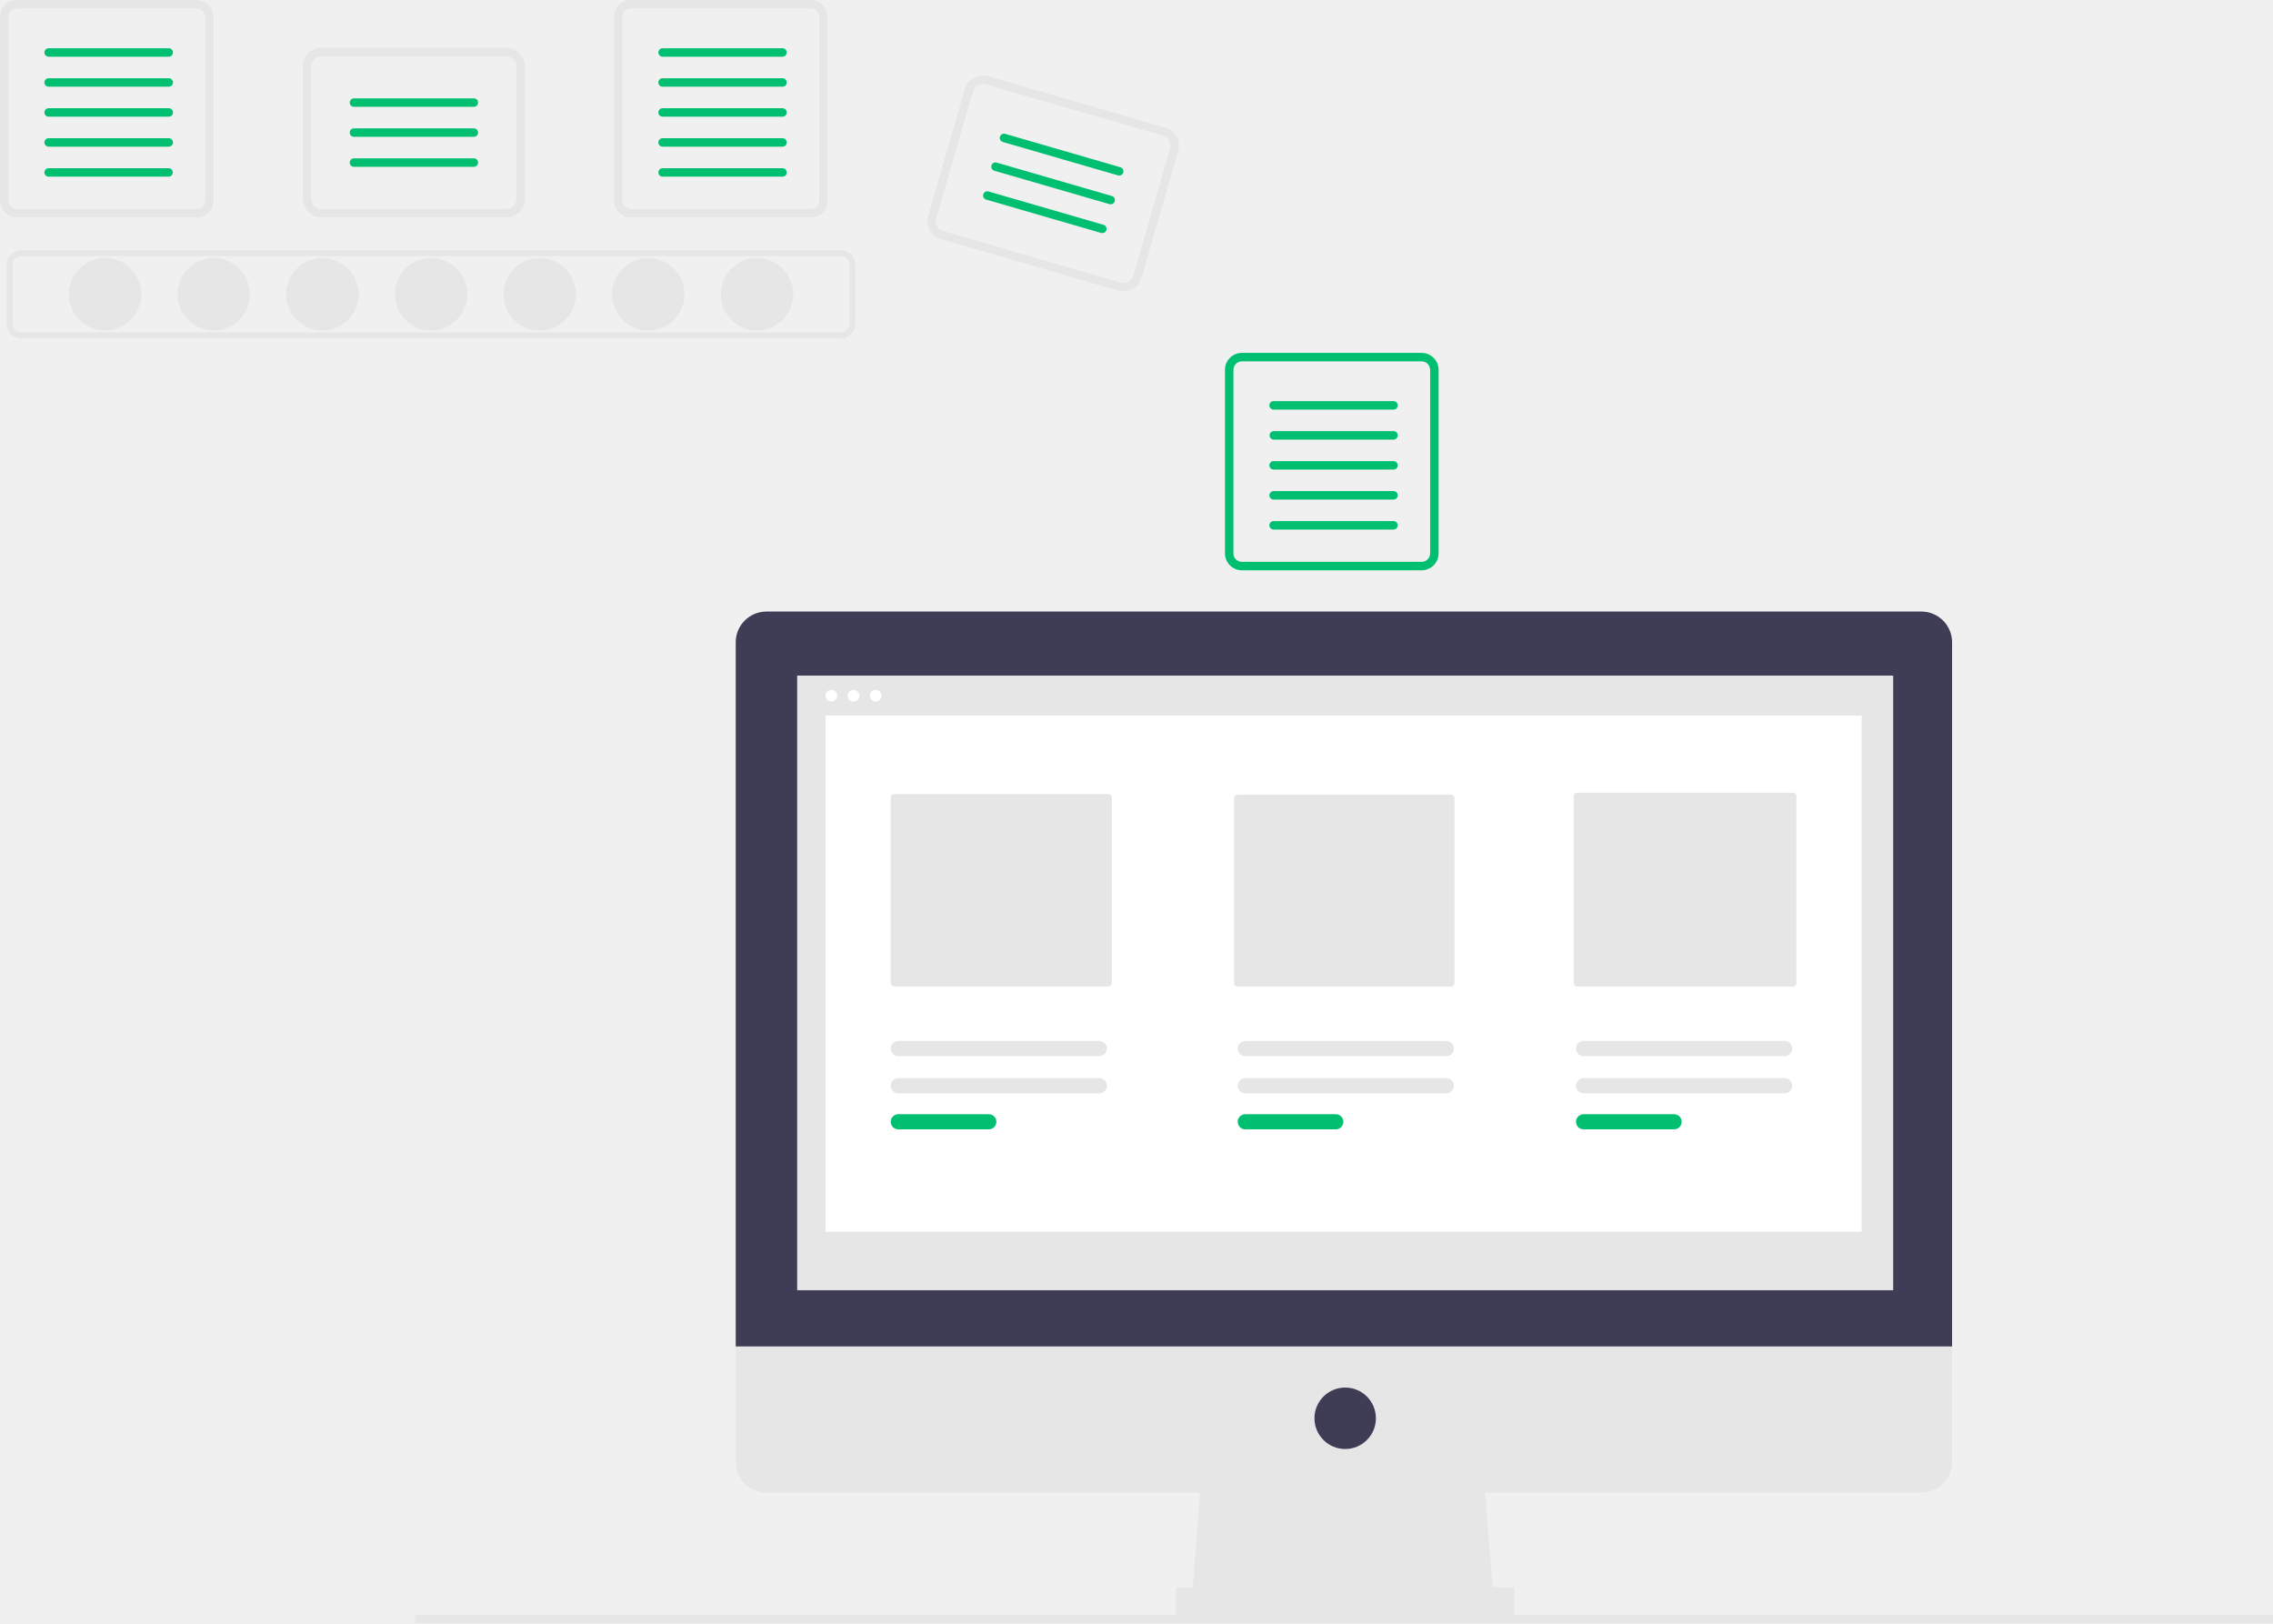
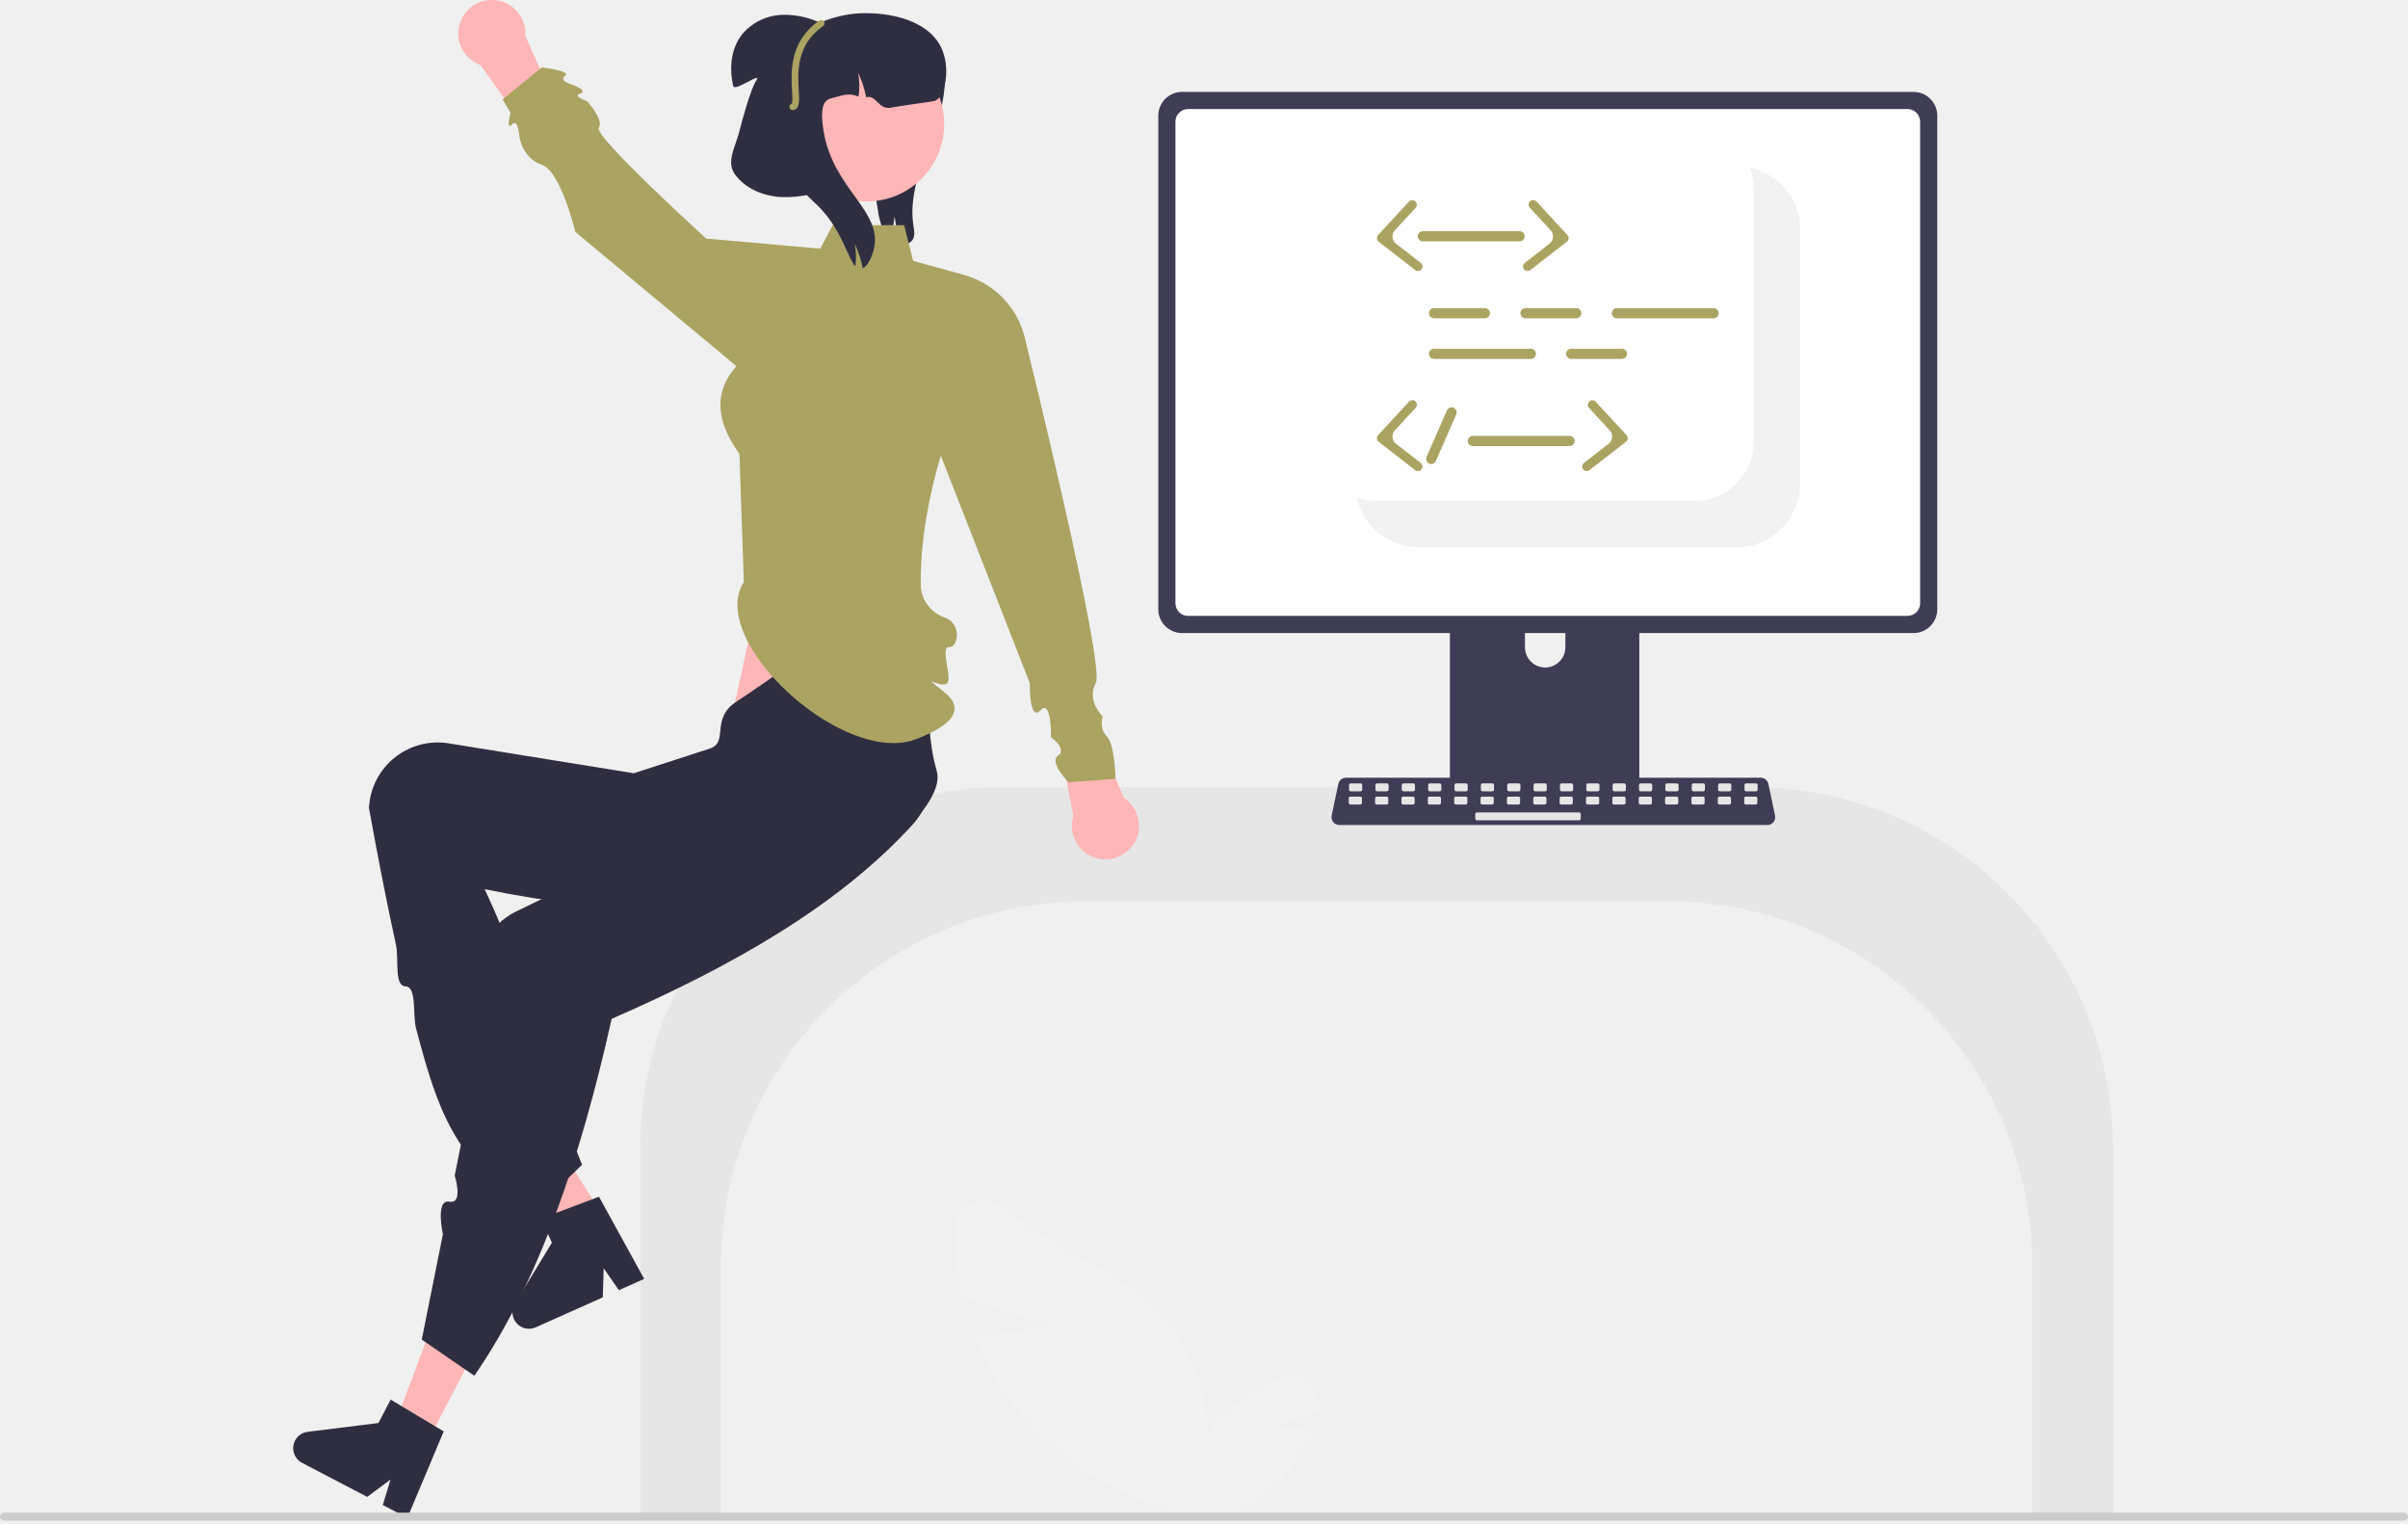
- <svg xmlns="http://www.w3.org/2000/svg" data-name="Layer 1" width="855.418" height="610.775" viewBox="0 0 855.418 610.775">
-   <circle cx="39.536" cy="110.727" r="13.631" fill="#e6e6e6" />
-   <circle cx="80.428" cy="110.727" r="13.631" fill="#e6e6e6" />
-   <circle cx="121.319" cy="110.727" r="13.631" fill="#e6e6e6" />
-   <circle cx="162.211" cy="110.727" r="13.631" fill="#e6e6e6" />
-   <circle cx="203.103" cy="110.727" r="13.631" fill="#e6e6e6" />
-   <circle cx="243.994" cy="110.727" r="13.631" fill="#e6e6e6" />
-   <circle cx="284.886" cy="110.727" r="13.631" fill="#e6e6e6" />
-   <path d="M488.674,271.938H180.329a5.553,5.553,0,0,1-5.547-5.547V244.287a5.553,5.553,0,0,1,5.547-5.547H488.674a5.553,5.553,0,0,1,5.547,5.547V266.391A5.553,5.553,0,0,1,488.674,271.938ZM180.329,240.959a3.332,3.332,0,0,0-3.328,3.328V266.391a3.332,3.332,0,0,0,3.328,3.328H488.674a3.332,3.332,0,0,0,3.328-3.328V244.287a3.332,3.332,0,0,0-3.328-3.328Z" transform="translate(-172.2908 -144.6123)" fill="#e6e6e6" />
-   <path d="M246.317,147.799a3.191,3.191,0,0,1,3.187,3.187V220.049a3.191,3.191,0,0,1-3.187,3.187h-67.652a3.191,3.191,0,0,1-3.187-3.187V150.986a3.191,3.191,0,0,1,3.187-3.187h67.652m0-3.187h-67.652a6.374,6.374,0,0,0-6.374,6.374V220.049a6.374,6.374,0,0,0,6.374,6.374h67.652a6.374,6.374,0,0,0,6.374-6.374V150.986a6.374,6.374,0,0,0-6.374-6.374Z" transform="translate(-172.2908 -144.6123)" fill="#e6e6e6" />
-   <path d="M235.765,165.953H190.628a1.594,1.594,0,1,1,0-3.187h45.137a1.594,1.594,0,1,1,0,3.187Z" transform="translate(-172.2908 -144.6123)" fill="#01bf71" />
-   <path d="M235.765,177.238H190.628a1.594,1.594,0,1,1,0-3.187h45.137a1.594,1.594,0,1,1,0,3.187Z" transform="translate(-172.2908 -144.6123)" fill="#01bf71" />
-   <path d="M235.765,188.521H190.628a1.594,1.594,0,1,1,0-3.187h45.137a1.594,1.594,0,1,1,0,3.187Z" transform="translate(-172.2908 -144.6123)" fill="#01bf71" />
-   <path d="M235.765,199.806H190.628a1.594,1.594,0,1,1,0-3.187h45.137a1.594,1.594,0,1,1,0,3.187Z" transform="translate(-172.2908 -144.6123)" fill="#01bf71" />
-   <path d="M235.765,211.091H190.628a1.594,1.594,0,1,1,0-3.187h45.137a1.594,1.594,0,0,1,0,3.187Z" transform="translate(-172.2908 -144.6123)" fill="#01bf71" />
-   <path d="M477.378,147.799a3.191,3.191,0,0,1,3.187,3.187V220.049a3.191,3.191,0,0,1-3.187,3.187h-67.652a3.191,3.191,0,0,1-3.187-3.187V150.986a3.191,3.191,0,0,1,3.187-3.187h67.652m0-3.187h-67.652a6.374,6.374,0,0,0-6.374,6.374V220.049a6.374,6.374,0,0,0,6.374,6.374h67.652a6.374,6.374,0,0,0,6.374-6.374V150.986a6.374,6.374,0,0,0-6.374-6.374Z" transform="translate(-172.2908 -144.6123)" fill="#e6e6e6" />
-   <path d="M466.826,165.953H421.689a1.594,1.594,0,1,1,0-3.187h45.137a1.594,1.594,0,0,1,0,3.187Z" transform="translate(-172.2908 -144.6123)" fill="#01bf71" />
-   <path d="M466.826,177.238H421.689a1.594,1.594,0,1,1,0-3.187h45.137a1.594,1.594,0,0,1,0,3.187Z" transform="translate(-172.2908 -144.6123)" fill="#01bf71" />
-   <path d="M466.826,188.521H421.689a1.594,1.594,0,1,1,0-3.187h45.137a1.594,1.594,0,0,1,0,3.187Z" transform="translate(-172.2908 -144.6123)" fill="#01bf71" />
-   <path d="M466.826,199.806H421.689a1.594,1.594,0,1,1,0-3.187h45.137a1.594,1.594,0,0,1,0,3.187Z" transform="translate(-172.2908 -144.6123)" fill="#01bf71" />
-   <path d="M466.826,211.091H421.689a1.594,1.594,0,1,1,0-3.187h45.137a1.594,1.594,0,0,1,0,3.187Z" transform="translate(-172.2908 -144.6123)" fill="#01bf71" />
-   <path d="M707.317,280.591a3.191,3.191,0,0,1,3.187,3.187v69.063a3.191,3.191,0,0,1-3.187,3.187H639.665a3.191,3.191,0,0,1-3.187-3.187V283.778a3.191,3.191,0,0,1,3.187-3.187h67.652m0-3.187H639.665a6.374,6.374,0,0,0-6.374,6.374v69.063a6.374,6.374,0,0,0,6.374,6.374h67.652a6.374,6.374,0,0,0,6.374-6.374V283.778a6.374,6.374,0,0,0-6.374-6.374Z" transform="translate(-172.2908 -144.6123)" fill="#01bf71" />
-   <path d="M696.765,298.744H651.628a1.594,1.594,0,1,1,0-3.187h45.137a1.594,1.594,0,0,1,0,3.187Z" transform="translate(-172.2908 -144.6123)" fill="#01bf71" />
-   <path d="M696.765,310.029H651.628a1.594,1.594,0,0,1,0-3.187h45.137a1.594,1.594,0,0,1,0,3.187Z" transform="translate(-172.2908 -144.6123)" fill="#01bf71" />
-   <path d="M696.765,321.313H651.628a1.594,1.594,0,1,1,0-3.187h45.137a1.594,1.594,0,0,1,0,3.187Z" transform="translate(-172.2908 -144.6123)" fill="#01bf71" />
-   <path d="M696.765,332.597H651.628a1.594,1.594,0,1,1,0-3.187h45.137a1.594,1.594,0,0,1,0,3.187Z" transform="translate(-172.2908 -144.6123)" fill="#01bf71" />
-   <path d="M696.765,343.882H651.628a1.594,1.594,0,1,1,0-3.187h45.137a1.594,1.594,0,0,1,0,3.187Z" transform="translate(-172.2908 -144.6123)" fill="#01bf71" />
-   <path d="M362.733,226.423H293.309a7.09,7.09,0,0,1-7.081-7.081V169.665a7.09,7.09,0,0,1,7.081-7.082h69.423a7.09,7.09,0,0,1,7.082,7.082V219.342A7.09,7.09,0,0,1,362.733,226.423ZM293.309,165.77a3.899,3.899,0,0,0-3.894,3.895V219.342a3.899,3.899,0,0,0,3.894,3.894h69.423a3.899,3.899,0,0,0,3.895-3.894V169.665a3.9,3.9,0,0,0-3.895-3.895Z" transform="translate(-172.2908 -144.6123)" fill="#e6e6e6" />
-   <path d="M350.59,184.812H305.453a1.594,1.594,0,0,1,0-3.187H350.59a1.594,1.594,0,1,1,0,3.187Z" transform="translate(-172.2908 -144.6123)" fill="#01bf71" />
-   <path d="M350.59,196.097H305.453a1.594,1.594,0,0,1,0-3.187H350.59a1.594,1.594,0,1,1,0,3.187Z" transform="translate(-172.2908 -144.6123)" fill="#01bf71" />
-   <path d="M350.59,207.381H305.453a1.594,1.594,0,0,1,0-3.187H350.59a1.594,1.594,0,1,1,0,3.187Z" transform="translate(-172.2908 -144.6123)" fill="#01bf71" />
-   <path d="M593.091,253.95,526.415,234.614a7.09,7.09,0,0,1-4.829-8.774l13.836-47.711a7.09,7.09,0,0,1,8.774-4.83l66.676,19.336a7.09,7.09,0,0,1,4.829,8.774l-13.836,47.711A7.09,7.09,0,0,1,593.091,253.95Zm-49.783-77.589a3.899,3.899,0,0,0-4.825,2.656L524.647,226.728a3.899,3.899,0,0,0,2.656,4.825l66.676,19.336a3.899,3.899,0,0,0,4.826-2.655l13.836-47.711a3.9,3.9,0,0,0-2.656-4.826Z" transform="translate(-172.2908 -144.6123)" fill="#e6e6e6" />
-   <path d="M593.018,210.604l-43.351-12.572a1.594,1.594,0,0,1,.888-3.061L593.906,207.543a1.594,1.594,0,1,1-.888,3.061Z" transform="translate(-172.2908 -144.6123)" fill="#01bf71" />
-   <path d="M589.875,221.442,546.524,208.87a1.594,1.594,0,1,1,.888-3.061L590.763,218.381a1.594,1.594,0,0,1-.888,3.061Z" transform="translate(-172.2908 -144.6123)" fill="#01bf71" />
-   <path d="M586.732,232.28l-43.351-12.572a1.594,1.594,0,0,1,.888-3.061l43.351,12.572a1.594,1.594,0,0,1-.888,3.061Z" transform="translate(-172.2908 -144.6123)" fill="#01bf71" />
-   <rect x="156.106" y="607.775" width="699.312" height="3" fill="#e6e6e6" />
-   <polygon points="562.14 603.085 448.421 603.085 452.276 552.973 558.285 552.973 562.14 603.085" fill="#e6e6e6" />
-   <rect x="442.639" y="597.303" width="127.21" height="11.565" fill="#e6e6e6" />
-   <path d="M895.371,374.74H460.735a11.565,11.565,0,0,0-11.565,11.565h0V651.327H906.935V386.305a11.565,11.565,0,0,0-11.565-11.565Z" transform="translate(-172.2908 -144.6123)" fill="#3f3d56" />
-   <path d="M449.171,651.327v43.367a11.565,11.565,0,0,0,11.565,11.565H895.371a11.565,11.565,0,0,0,11.565-11.565h0V651.327Z" transform="translate(-172.2908 -144.6123)" fill="#e6e6e6" />
-   <rect x="300.009" y="254.221" width="412.47" height="231.292" fill="#e6e6e6" />
-   <circle cx="506.244" cy="533.698" r="11.565" fill="#3f3d56" />
-   <circle cx="312.87" cy="261.795" r="2.195" fill="#fff" />
-   <circle cx="321.2" cy="261.795" r="2.195" fill="#fff" />
-   <circle cx="329.531" cy="261.795" r="2.195" fill="#fff" />
-   <rect x="310.675" y="269.253" width="389.916" height="194.247" fill="#fff" />
-   <path d="M508.885,443.411a1.38,1.38,0,0,0-1.378,1.378v69.676a1.38,1.38,0,0,0,1.378,1.378H589.349a1.38,1.38,0,0,0,1.378-1.378V444.79a1.38,1.38,0,0,0-1.378-1.378Z" transform="translate(-172.2908 -144.6123)" fill="#e6e6e6" />
-   <path d="M638.081,443.635a1.38,1.38,0,0,0-1.379,1.378v69.452a1.38,1.38,0,0,0,1.379,1.378h80.208a1.38,1.38,0,0,0,1.378-1.378V445.014a1.38,1.38,0,0,0-1.378-1.378Z" transform="translate(-172.2908 -144.6123)" fill="#e6e6e6" />
-   <path d="M765.922,442.907a1.38,1.38,0,0,0-1.378,1.378v70.18a1.38,1.38,0,0,0,1.378,1.378h81.042a1.38,1.38,0,0,0,1.378-1.378V444.286a1.38,1.38,0,0,0-1.378-1.378Z" transform="translate(-172.2908 -144.6123)" fill="#e6e6e6" />
-   <path d="M510.356,550.333a2.85,2.85,0,0,0,0,5.7h75.652a2.85,2.85,0,0,0,0-5.7Z" transform="translate(-172.2908 -144.6123)" fill="#e6e6e6" />
-   <path d="M510.356,563.889a2.85,2.85,0,0,0,0,5.7h34.062a2.85,2.85,0,0,0,0-5.7Z" transform="translate(-172.2908 -144.6123)" fill="#01bf71" />
-   <path d="M640.94,550.333a2.85,2.85,0,0,0,0,5.7h75.652a2.85,2.85,0,0,0,0-5.7Z" transform="translate(-172.2908 -144.6123)" fill="#e6e6e6" />
-   <path d="M640.94,563.889a2.85,2.85,0,0,0,0,5.7h34.062a2.85,2.85,0,0,0,0-5.7Z" transform="translate(-172.2908 -144.6123)" fill="#01bf71" />
-   <path d="M768.26,550.333a2.85,2.85,0,0,0,0,5.7h75.652a2.85,2.85,0,0,0,0-5.7Z" transform="translate(-172.2908 -144.6123)" fill="#e6e6e6" />
-   <path d="M510.356,536.333a2.85,2.85,0,0,0,0,5.7h75.652a2.85,2.85,0,0,0,0-5.7Z" transform="translate(-172.2908 -144.6123)" fill="#e6e6e6" />
-   <path d="M640.94,536.333a2.85,2.85,0,0,0,0,5.7h75.652a2.85,2.85,0,0,0,0-5.7Z" transform="translate(-172.2908 -144.6123)" fill="#e6e6e6" />
-   <path d="M768.26,536.333a2.85,2.85,0,0,0,0,5.7h75.652a2.85,2.85,0,0,0,0-5.7Z" transform="translate(-172.2908 -144.6123)" fill="#e6e6e6" />
-   <path d="M768.26,563.889a2.85,2.85,0,0,0,0,5.7H802.322a2.85,2.85,0,0,0,0-5.7Z" transform="translate(-172.2908 -144.6123)" fill="#01bf71" />
+ <svg xmlns="http://www.w3.org/2000/svg" data-name="Layer 1" width="717.67" height="453.964" viewBox="0 0 717.67 453.964">
+   <path d="M527.601,309.438a3.827,3.827,0,0,1-4.314,1.257,5.829,5.829,0,0,1-.679-.248,28.826,28.826,0,0,0-.367-7.989,21.362,21.362,0,0,1-1.64,6.57,8.911,8.911,0,0,1-1.76-2.513,22.425,22.425,0,0,1-1.603-6.046c-1.204-7.088-2.393-14.462-.428-21.389,2.879-10.119,11.957-17.393,15.749-27.211l1.868-1.677c3.198,5.445,3.339,12.212,2.036,18.387-1.297,6.187-3.909,11.994-5.975,17.96s-3.613,12.313-2.655,18.556C528.054,306.566,528.39,308.181,527.601,309.438Z" transform="translate(-255.6148 -237.9612)" fill="#2f2e41" />
+   <polygon points="230.469 157.098 218.295 212.779 271.469 230.098 263.65 157.098 230.469 157.098" fill="#ffb6b6" />
+   <path d="M861.314,690.559h24.096V580.09A107.653,107.653,0,0,0,777.879,472.559H553.94A107.653,107.653,0,0,0,446.41,580.09V690.559h24.096V615.09A108.654,108.654,0,0,1,579.036,506.559H752.783A108.654,108.654,0,0,1,861.314,615.09Z" transform="translate(-255.6148 -237.9612)" fill="#e6e6e6" />
+   <path d="M568.509,632.767l-25.68-7.775a88.484,88.484,0,0,1-2.509-20.963,8.399,8.399,0,0,1,13.815-6.355c13.773,11.814,33.948,18.118,46.968,31.58a52.073,52.073,0,0,1,13.888,42.946l5.621,18.181a87.259,87.259,0,0,1-63.977-35.285,84.287,84.287,0,0,1-10.122-18.565C557.405,635.296,568.509,632.767,568.509,632.767Z" transform="translate(-255.6148 -237.9612)" fill="#f2f2f2" />
+   <path d="M635.438,662.54l13.098-3.966q.025-.104.05-.209a8.409,8.409,0,0,0-12.483-9.094c-5.946,3.532-12.548,6.573-17.289,11.476a26.559,26.559,0,0,0-7.083,21.904l-2.867,9.273a44.505,44.505,0,0,0,32.63-17.996,42.989,42.989,0,0,0,5.162-9.469C641.101,663.83,635.438,662.54,635.438,662.54Z" transform="translate(-255.6148 -237.9612)" fill="#f2f2f2" />
+   <path d="M741.463,391.091H690.458a2.721,2.721,0,0,0-2.717,2.724v80.574h56.447V393.815A2.723,2.723,0,0,0,741.463,391.091Zm-25.331,45.781a6.051,6.051,0,0,1-6.023-6.023v-9.293a6.023,6.023,0,0,1,12.046,0v9.293a6.051,6.051,0,0,1-6.023,6.023Z" transform="translate(-255.6148 -237.9612)" fill="#3f3d56" />
+   <path d="M825.924,265.347H607.895a7.078,7.078,0,0,0-7.066,7.066V419.54a7.073,7.073,0,0,0,7.066,7.066h218.029a7.073,7.073,0,0,0,7.066-7.066V272.413A7.078,7.078,0,0,0,825.924,265.347Z" transform="translate(-255.6148 -237.9612)" fill="#3f3d56" />
+   <path d="M824.104,270.45H609.717a3.787,3.787,0,0,0-3.779,3.787V417.718a3.786,3.786,0,0,0,3.779,3.779H824.104a3.786,3.786,0,0,0,3.779-3.779V274.237A3.787,3.787,0,0,0,824.104,270.45Z" transform="translate(-255.6148 -237.9612)" fill="#fff" />
+   <path d="M687.565,471.812v7.774a1.523,1.523,0,0,0,1.52,1.52h53.758a1.527,1.527,0,0,0,1.52-1.52V471.812Z" transform="translate(-255.6148 -237.9612)" fill="#3f3d56" />
+   <path d="M782.345,483.811H654.796a2.346,2.346,0,0,1-2.296-2.83l1.979-9.4a2.356,2.356,0,0,1,2.296-1.863H780.366a2.356,2.356,0,0,1,2.296,1.863l1.979,9.4a2.346,2.346,0,0,1-2.296,2.83Z" transform="translate(-255.6148 -237.9612)" fill="#3f3d56" />
+   <rect x="402.066" y="233.45" width="3.928" height="2.357" rx="0.488" fill="#e6e6e6" />
+   <rect x="409.923" y="233.45" width="3.928" height="2.357" rx="0.488" fill="#e6e6e6" />
+   <rect x="417.779" y="233.45" width="3.928" height="2.357" rx="0.488" fill="#e6e6e6" />
+   <rect x="425.636" y="233.45" width="3.928" height="2.357" rx="0.488" fill="#e6e6e6" />
+   <rect x="433.493" y="233.45" width="3.928" height="2.357" rx="0.488" fill="#e6e6e6" />
+   <rect x="441.35" y="233.45" width="3.928" height="2.357" rx="0.488" fill="#e6e6e6" />
+   <rect x="449.207" y="233.45" width="3.928" height="2.357" rx="0.488" fill="#e6e6e6" />
+   <rect x="457.063" y="233.45" width="3.928" height="2.357" rx="0.488" fill="#e6e6e6" />
+   <rect x="464.92" y="233.45" width="3.928" height="2.357" rx="0.488" fill="#e6e6e6" />
+   <rect x="472.777" y="233.45" width="3.928" height="2.357" rx="0.488" fill="#e6e6e6" />
+   <rect x="480.634" y="233.45" width="3.928" height="2.357" rx="0.488" fill="#e6e6e6" />
+   <rect x="488.49" y="233.45" width="3.928" height="2.357" rx="0.488" fill="#e6e6e6" />
+   <rect x="496.347" y="233.45" width="3.928" height="2.357" rx="0.488" fill="#e6e6e6" />
+   <rect x="504.204" y="233.45" width="3.928" height="2.357" rx="0.488" fill="#e6e6e6" />
+   <rect x="512.061" y="233.45" width="3.928" height="2.357" rx="0.488" fill="#e6e6e6" />
+   <rect x="519.917" y="233.45" width="3.928" height="2.357" rx="0.488" fill="#e6e6e6" />
+   <rect x="401.973" y="237.378" width="3.928" height="2.357" rx="0.488" fill="#e6e6e6" />
+   <rect x="409.83" y="237.378" width="3.928" height="2.357" rx="0.488" fill="#e6e6e6" />
+   <rect x="417.687" y="237.378" width="3.928" height="2.357" rx="0.488" fill="#e6e6e6" />
+   <rect x="425.543" y="237.378" width="3.928" height="2.357" rx="0.488" fill="#e6e6e6" />
+   <rect x="433.4" y="237.378" width="3.928" height="2.357" rx="0.488" fill="#e6e6e6" />
+   <rect x="441.257" y="237.378" width="3.928" height="2.357" rx="0.488" fill="#e6e6e6" />
+   <rect x="449.114" y="237.378" width="3.928" height="2.357" rx="0.488" fill="#e6e6e6" />
+   <rect x="456.97" y="237.378" width="3.928" height="2.357" rx="0.488" fill="#e6e6e6" />
+   <rect x="464.827" y="237.378" width="3.928" height="2.357" rx="0.488" fill="#e6e6e6" />
+   <rect x="472.684" y="237.378" width="3.928" height="2.357" rx="0.488" fill="#e6e6e6" />
+   <rect x="480.541" y="237.378" width="3.928" height="2.357" rx="0.488" fill="#e6e6e6" />
+   <rect x="488.398" y="237.378" width="3.928" height="2.357" rx="0.488" fill="#e6e6e6" />
+   <rect x="496.254" y="237.378" width="3.928" height="2.357" rx="0.488" fill="#e6e6e6" />
+   <rect x="504.111" y="237.378" width="3.928" height="2.357" rx="0.488" fill="#e6e6e6" />
+   <rect x="511.968" y="237.378" width="3.928" height="2.357" rx="0.488" fill="#e6e6e6" />
+   <rect x="519.825" y="237.378" width="3.928" height="2.357" rx="0.488" fill="#e6e6e6" />
+   <rect x="439.686" y="242.092" width="31.427" height="2.357" rx="0.488" fill="#e6e6e6" />
+   <path d="M792.138,306.469v75.52a19.073,19.073,0,0,1-19.07,19.07h-94.52a19.081,19.081,0,0,1-17.51-11.49,17.984,17.984,0,0,1-1.13-3.51,17.367,17.367,0,0,0,6.3,1.17h94.52a17.605,17.605,0,0,0,17.58-17.58v-75.52a17.368,17.368,0,0,0-1.17-6.3,17.988,17.988,0,0,1,3.51,1.13A19.081,19.081,0,0,1,792.138,306.469Z" transform="translate(-255.6148 -237.9612)" fill="#f2f2f2" />
+   <polygon points="183.897 368.973 174.522 374.778 146.903 340.828 160.739 332.262 183.897 368.973" fill="#ffb6b6" />
+   <path d="M447.605,619.06l-7.541,3.367-4.524-6.519-.269,8.659-20.001,8.929a4.924,4.924,0,0,1-6.214-7.056l11.048-18.162-3.213-7.198,17.248-6.497Z" transform="translate(-255.6148 -237.9612)" fill="#2f2e41" />
+   <path d="M413.25,600.403l15.834-15.344c-11.764-29.029-12.704-47.022-29.012-82.131,38.693,7.914,66.356,7.433,98.356.337,10.833-2.365,38.786-23.956,36.487-35.027q-.161-.776-.381-1.538c-3.435-11.711-1.016-29.646-8.451-42.642-13.755-5.186-34.653,12.326-51,23-7.883,5.147-2.112,12.161-8,14l-22.569,7.326-55.373-8.943a20.511,20.511,0,0,0-23.376,17.359q-.141.902-.204,1.813c2.548,14.103,5.204,27.837,8.063,40.873.923,4.208-.635,12.275,2.836,12.395s2.073,8.464,3.154,12.543C386.269,569.54,390.477,581.694,413.25,600.403Z" transform="translate(-255.6148 -237.9612)" fill="#2f2e41" />
+   <polygon points="127.329 429.745 117.562 424.647 133.015 383.711 147.43 391.235 127.329 429.745" fill="#ffb6b6" />
+   <path d="M381.316,637.145l15.661,10.783c19.195-27.76,31.658-64.854,40.939-106.36,36.139-15.765,67.761-33.801,89.796-57.993a20.915,20.915,0,0,0-1.209-29.095q-.578-.542-1.196-1.039c-9.545-7.603-30.743-3.228-44.292-9.583l-24.204,33.5,2.782,7.803-8.42,4.099-7.109,3.461-8.138,3.962L409.248,509.669a20.484,20.484,0,0,0-9.089,27.629q.404.818.878,1.6l-9.908,49.36s2.726,8.593-1.563,7.789-1.952,9.725-1.952,9.725Z" transform="translate(-255.6148 -237.9612)" fill="#2f2e41" />
+   <path d="M377.029,690.267l-7.321-3.821,2.301-7.594-6.955,5.165-19.418-10.135a4.924,4.924,0,0,1,1.673-9.252l21.096-2.616,3.647-6.988,15.802,9.486Z" transform="translate(-255.6148 -237.9612)" fill="#2f2e41" />
+   <path d="M590.506,475.665l-11.423-27.606-9,5,5.435,28.082a10.001,10.001,0,1,0,14.988-5.476Z" transform="translate(-255.6148 -237.9612)" fill="#ffb6b6" />
+   <path d="M398.823,257.368l17.381,24.3,7.633-6.909L412.18,248.638a10.001,10.001,0,1,0-13.357,8.73Z" transform="translate(-255.6148 -237.9612)" fill="#ffb6b6" />
+   <path d="M477.312,411.382c-11.274,17.486,30.028,55.586,51.772,46.677,3.807-1.56,16.904-6.713,7.952-13.856s1.038.851,1.274-3.799c.158-3.109-2.249-9.929.262-9.637s3.953-6.971-1.517-8.822a10.618,10.618,0,0,1-7-9c-.523-19.167,5.968-39.177,5.968-39.177l26.498,67.735s-.196,11.719,3.183,8.137,3.133,8.009,3.133,8.009,5.025,3.507,2.135,5.458,3.111,7.952,3.111,7.952l14-1s-.219-10.4-2.61-12.7-1.216-5.919-1.216-5.919-4.928-4.584-2.051-9.983-20.951-101.961-20.951-101.961a25.72,25.72,0,0,0-18.366-19.62l-15.121-4.163-2.685-10.653H503.792l-3.709,7-34-3s-33.643-30.61-32-33-3.573-7.986-3.573-7.986-4.454-1.458-1.941-2.236-2.237-2.578-2.237-2.578-4.4-1.156-2.325-2.678-6.925-2.522-6.925-2.522l-11.677,9.528,2.36,4.002s-1.439,5.449.439,3.46,2.232,3.784,2.232,3.784.959,6.322,6.646,8.227,10,20,10,20l48,40c-7.311,8.391-5.571,17.166.906,26.142Z" transform="translate(-255.6148 -237.9612)" fill="#aba361" />
+   <circle cx="258.343" cy="36.964" r="23.056" fill="#ffb6b6" />
+   <path d="M534.083,268.059c-.59.17-9.25,1.3-13,2-3.68.69-4.32-4-7.33-3.12a.127.127,0,0,0-.01-.06,28.344,28.344,0,0,0-2.37-7.17,21.178,21.178,0,0,1,.17,6.6.984.984,0,0,1-.02.17c-.01.1-.03.19-.04.29-3.18-1.4-5.2-.15-7.4.29-2.46.49-4.38,1.57-3,10,2.83,17.34,17.55,23.53,15,35-.5,2.27-1.76,5.11-3.34,5.82a28.344,28.344,0,0,0-2.37-7.17,21.178,21.178,0,0,1,.17,6.6c-2.45-2.65-4.22-11.91-12.46-19.25-2.03-1.8-12.2-12.48-13.42-15a32.136,32.136,0,0,1,.54,6.11,29.416,29.416,0,0,1-.28,4.1,1.151,1.151,0,0,1-.03.26c-.01.16-.04.3-.06.45-.02.17-.05.33-.08.5-3.33-.48-6.28-1.06-7.67-2.42-6.76-6.58,1.49-19.4,6-31,6.45-16.61,25.18-18.82,27-19,8.02-.81,21.57.91,26,10C539.183,258.429,537.203,267.159,534.083,268.059Z" transform="translate(-255.6148 -237.9612)" fill="#2f2e41" />
+   <path d="M485.468,271.808l16.701-25.98a25.612,25.612,0,0,0-13.188-3.46,16.419,16.419,0,0,0-12.109,5.711c-3.411,4.239-3.996,10.232-2.718,15.521C474.595,265.427,483,259,481,262c-1.642,2.349-4.327,12.222-5,15-1.084,4.472-4.063,9.062-1.409,12.821,3.139,4.444,8.74,6.654,14.177,6.878s10.788-1.282,15.954-2.989Z" transform="translate(-255.6148 -237.9612)" fill="#2f2e41" />
+   <path d="M491.886,270.783a1,1,0,0,1-.273-1.962c.262-.433.155-2.253.068-3.725-.325-5.524-.87-14.769,8.106-21.01a1.0 1,0,0,1,1.142,1.642c-8.055,5.601-7.571,13.815-7.251,19.25.183,3.107.315,5.352-1.57,5.779A.994.994,0,0,1,491.886,270.783Z" transform="translate(-255.6148 -237.9612)" fill="#aba361" />
+   <path d="M255.615,689.912a1.186,1.186,0,0,0,1.183,1.19H972.095a1.19,1.19,0,0,0,0-2.38h-715.29a1.186,1.186,0,0,0-1.19,1.183Z" transform="translate(-255.6148 -237.9612)" fill="#ccc" />
+   <path d="M698.15,332.811H683.017a1.513,1.513,0,0,1,0-3.026h15.132a1.513,1.513,0,0,1,0,3.026Z" transform="translate(-255.6148 -237.9612)" fill="#aba361" />
+   <path d="M725.387,332.811H710.255a1.513,1.513,0,1,1,0-3.026h15.132a1.513,1.513,0,1,1,0,3.026Z" transform="translate(-255.6148 -237.9612)" fill="#aba361" />
+   <path d="M739.006,344.916H723.874a1.513,1.513,0,1,1,0-3.026h15.132a1.513,1.513,0,1,1,0,3.026Z" transform="translate(-255.6148 -237.9612)" fill="#aba361" />
+   <path d="M711.852,344.916H683.017a1.513,1.513,0,0,1,0-3.026H711.852a1.513,1.513,0,0,1,0,3.026Z" transform="translate(-255.6148 -237.9612)" fill="#aba361" />
+   <path d="M766.327,332.811H737.493a1.513,1.513,0,0,1,0-3.026h28.834a1.513,1.513,0,1,1,0,3.026Z" transform="translate(-255.6148 -237.9612)" fill="#aba361" />
+   <path d="M708.509,309.887H679.675a1.513,1.513,0,1,1,0-3.026h28.834a1.513,1.513,0,1,1,0,3.026Z" transform="translate(-255.6148 -237.9612)" fill="#aba361" />
+   <path d="M710.88,318.727a1.355,1.355,0,0,1-.832-2.425l7.383-5.739a2.714,2.714,0,0,0,.328-3.984l-6.199-6.711a1.355,1.355,0,1,1,1.99-1.839l9.205,9.965a1.355,1.355,0,0,1-.163,1.99l-10.881,8.458A1.351,1.351,0,0,1,710.88,318.727Z" transform="translate(-255.6148 -237.9612)" fill="#aba361" />
+   <path d="M678.216,318.727a1.355,1.355,0,0,0,.832-2.425l-7.383-5.739a2.714,2.714,0,0,1-.328-3.984l6.199-6.711a1.355,1.355,0,0,0-1.99-1.839l-9.205,9.965a1.355,1.355,0,0,0,.163,1.99l10.881,8.458A1.351,1.351,0,0,0,678.216,318.727Z" transform="translate(-255.6148 -237.9612)" fill="#aba361" />
+   <path d="M723.416,370.867H694.581a1.513,1.513,0,0,1,0-3.026h28.834a1.513,1.513,0,0,1,0,3.026Z" transform="translate(-255.6148 -237.9612)" fill="#aba361" />
+   <path d="M728.497,378.352a1.355,1.355,0,0,1-.832-2.425l7.383-5.739a2.714,2.714,0,0,0,.328-3.984l-6.199-6.711a1.355,1.355,0,0,1,1.99-1.839l9.205,9.965a1.355,1.355,0,0,1-.163,1.99l-10.881,8.458A1.351,1.351,0,0,1,728.497,378.352Z" transform="translate(-255.6148 -237.9612)" fill="#aba361" />
+   <path d="M678.216,378.352a1.355,1.355,0,0,0,.832-2.425l-7.383-5.739a2.714,2.714,0,0,1-.328-3.984l6.199-6.711a1.355,1.355,0,1,0-1.99-1.839l-9.205,9.965a1.355,1.355,0,0,0,.163,1.99l10.881,8.458A1.351,1.351,0,0,0,678.216,378.352Z" transform="translate(-255.6148 -237.9612)" fill="#aba361" />
+   <path d="M680.789,374.113l6.061-13.865a1.513,1.513,0,0,1,2.773,1.212l-6.061,13.865a1.513,1.513,0,1,1-2.773-1.212Z" transform="translate(-255.6148 -237.9612)" fill="#aba361" />
</svg>
